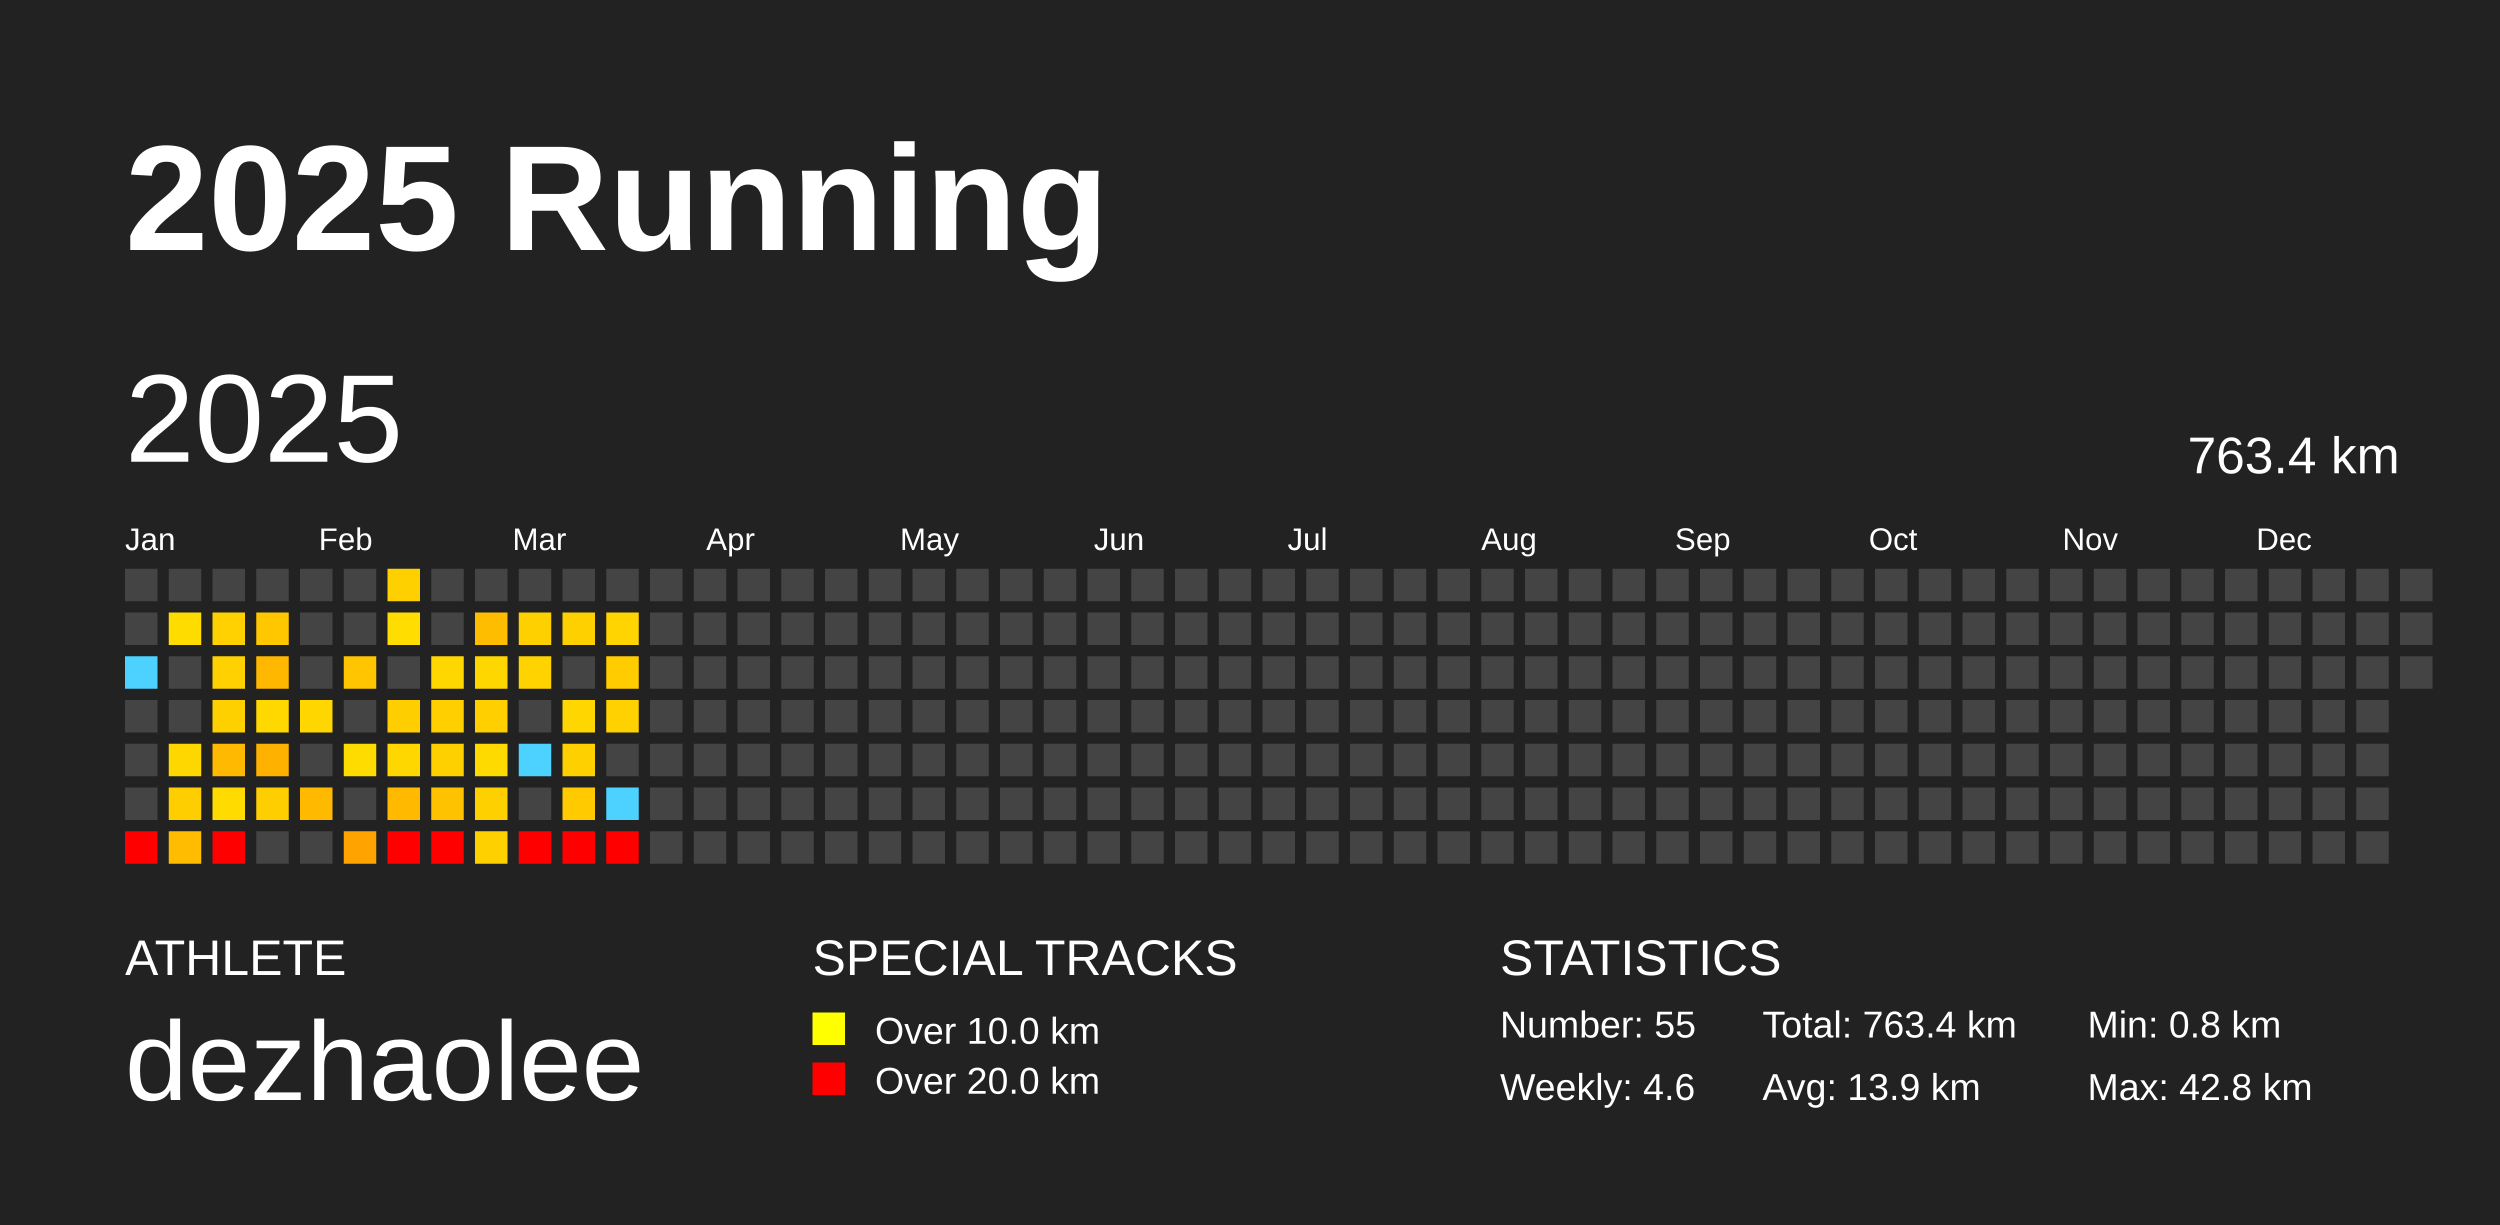
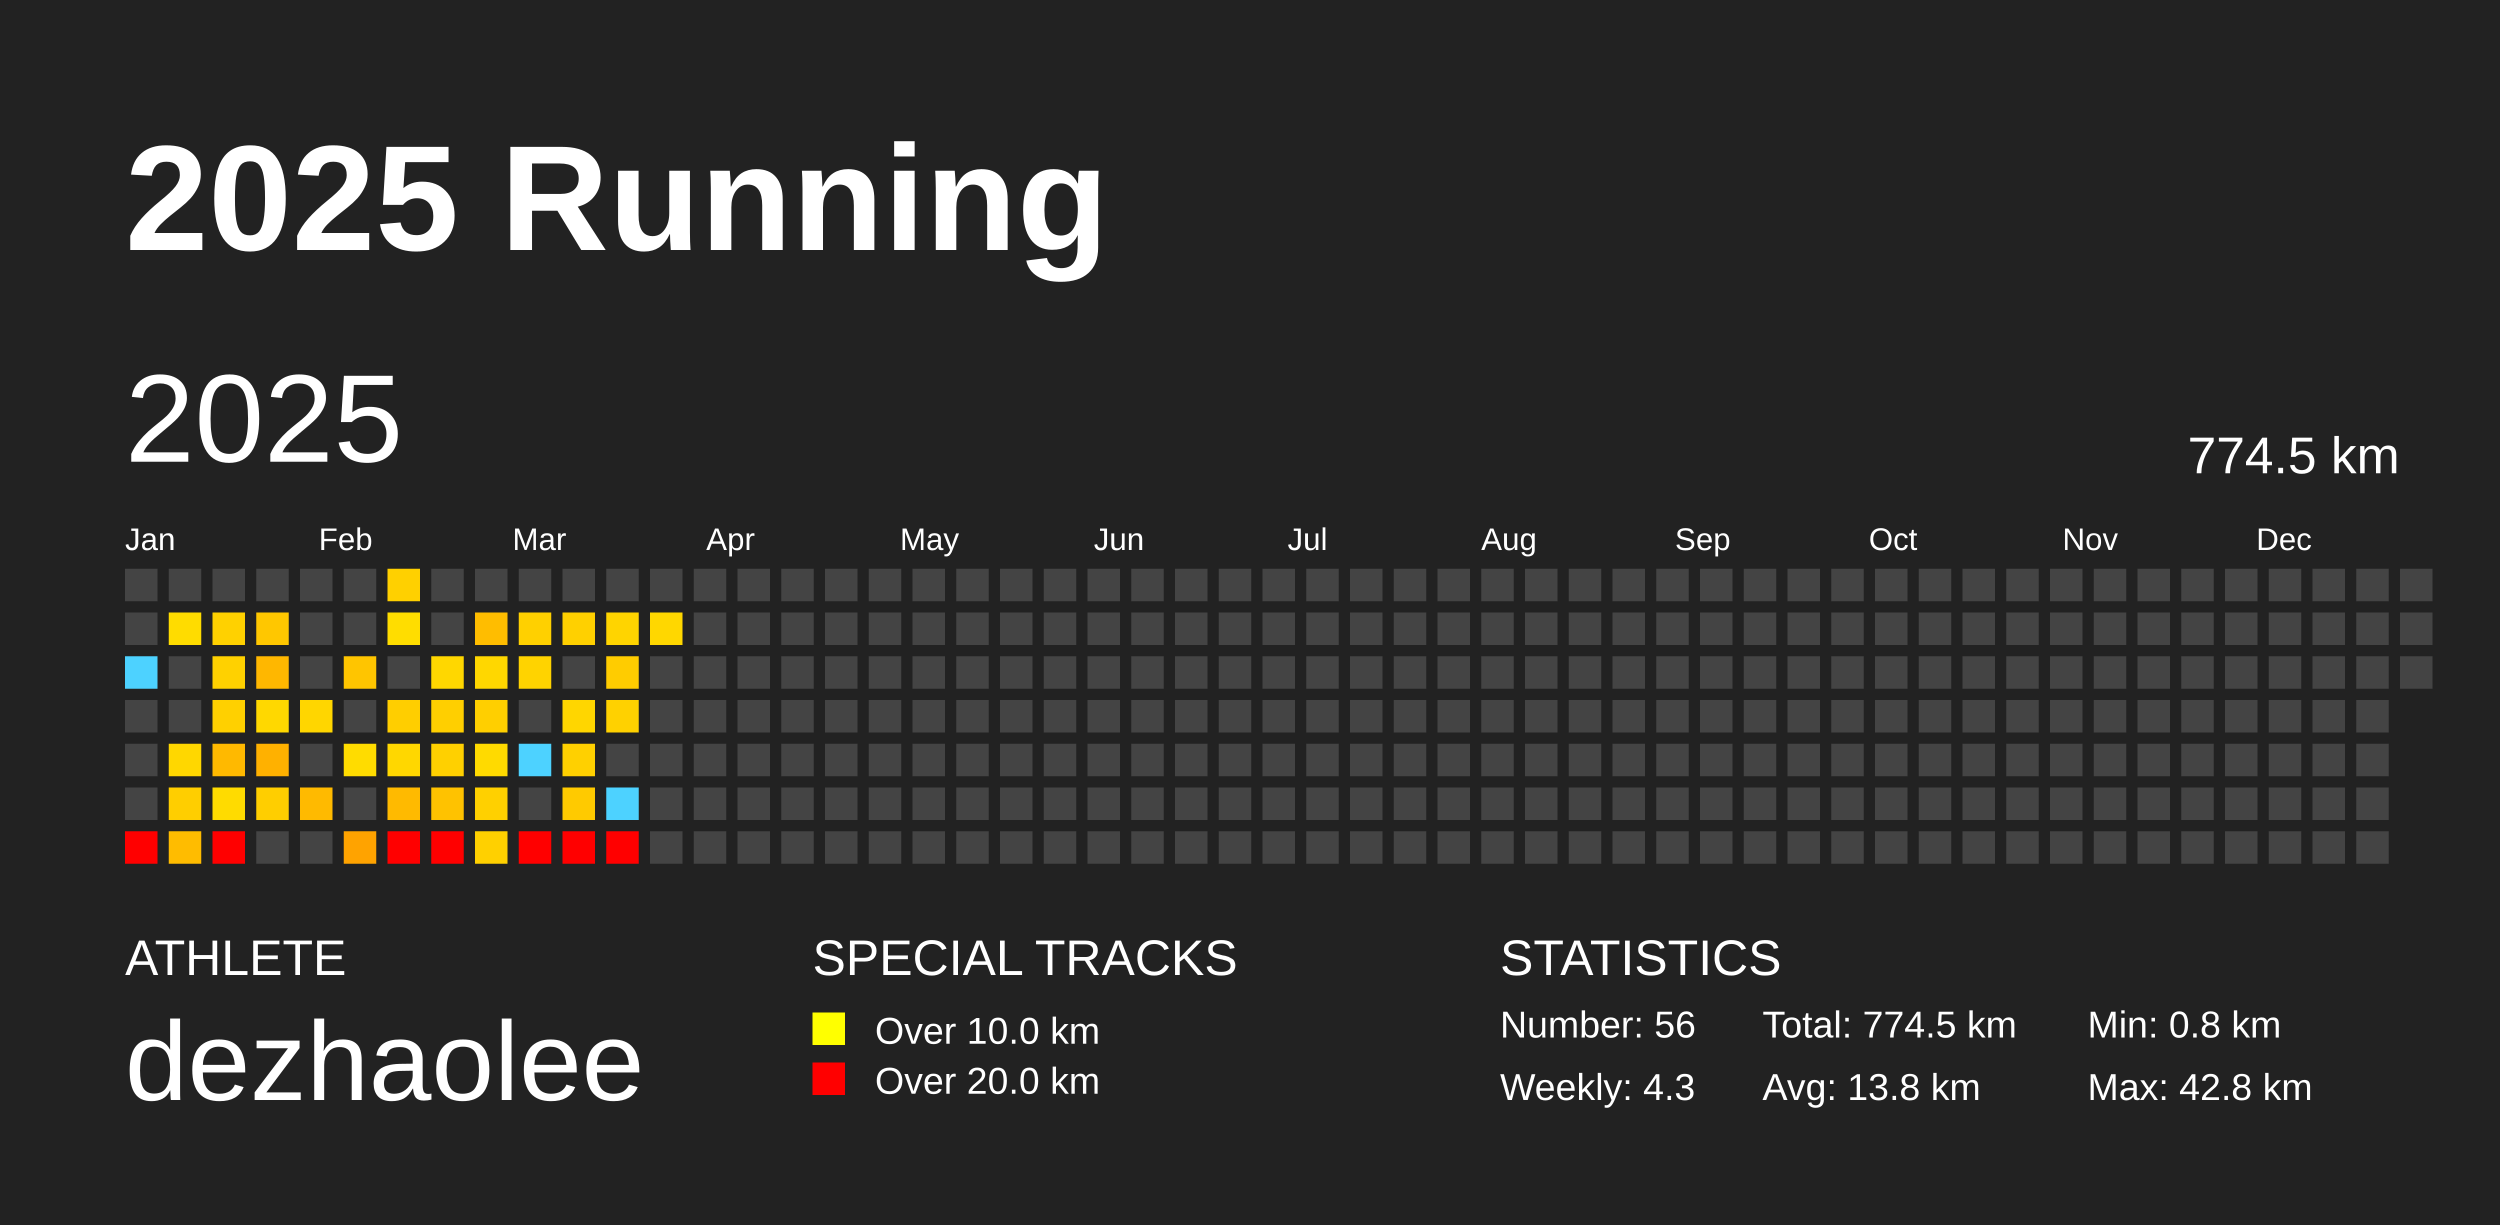
<svg xmlns="http://www.w3.org/2000/svg" baseProfile="full" height="98mm" version="1.1" viewBox="0,0,200,98" width="200mm">
  <defs />
  <rect fill="#222222" height="98" width="200" x="0" y="0" />
  <text fill="#FFFFFF" style="font-size:12px; font-family:Arial; font-weight:bold;" x="10" y="20">2025 Running</text>
  <text fill="#FFFFFF" style="font-size:4px; font-family:Arial" x="10" y="78">ATHLETE</text>
  <text fill="#FFFFFF" style="font-size:9px; font-family:Arial" x="10" y="88">dezhaolee</text>
  <text fill="#FFFFFF" style="font-size:4px; font-family:Arial" x="65" y="78">SPECIAL TRACKS</text>
  <rect fill="yellow" height="2.6" width="2.6" x="65" y="81" />
  <text fill="#FFFFFF" style="font-size:3px; font-family:Arial" x="70" y="83.5">Over 10.0 km</text>
  <rect fill="red" height="2.6" width="2.6" x="65" y="85" />
  <text fill="#FFFFFF" style="font-size:3px; font-family:Arial" x="70" y="87.5">Over 20.0 km</text>
  <text fill="#FFFFFF" style="font-size:4px; font-family:Arial" x="120" y="78">STATISTICS</text>
-   <text fill="#FFFFFF" style="font-size:3px; font-family:Arial" x="120" y="83">Number: 55</text>
-   <text fill="#FFFFFF" style="font-size:3px; font-family:Arial" x="120" y="88">Weekly: 4.6</text>
-   <text fill="#FFFFFF" style="font-size:3px; font-family:Arial" x="141" y="83">Total: 763.4 km</text>
-   <text fill="#FFFFFF" style="font-size:3px; font-family:Arial" x="141" y="88">Avg: 13.9 km</text>
+   <text fill="#FFFFFF" style="font-size:3px; font-family:Arial" x="120" y="83">Number: 56</text>
+   <text fill="#FFFFFF" style="font-size:3px; font-family:Arial" x="120" y="88">Weekly: 4.3</text>
+   <text fill="#FFFFFF" style="font-size:3px; font-family:Arial" x="141" y="83">Total: 774.5 km</text>
+   <text fill="#FFFFFF" style="font-size:3px; font-family:Arial" x="141" y="88">Avg: 13.8 km</text>
  <text fill="#FFFFFF" style="font-size:3px; font-family:Arial" x="167" y="83">Min: 0.8 km</text>
  <text fill="#FFFFFF" style="font-size:3px; font-family:Arial" x="167" y="88">Max: 42.8 km</text>
  <text dominant-baseline="hanging" fill="#FFFFFF" style="font-size:10.0px; font-family:Arial;" x="10" y="30">2025</text>
-   <text dominant-baseline="hanging" fill="#FFFFFF" style="font-size:4.125px; font-family:Arial;" x="175" y="35">763.4 km</text>
+   <text dominant-baseline="hanging" fill="#FFFFFF" style="font-size:4.125px; font-family:Arial;" x="175" y="35">774.5 km</text>
  <text fill="#FFFFFF" style="font-size:2.5px; font-family:Arial" x="10.0" y="44">Jan</text>
  <text fill="#FFFFFF" style="font-size:2.5px; font-family:Arial" x="25.5" y="44">Feb</text>
  <text fill="#FFFFFF" style="font-size:2.5px; font-family:Arial" x="41.0" y="44">Mar</text>
  <text fill="#FFFFFF" style="font-size:2.5px; font-family:Arial" x="56.5" y="44">Apr</text>
  <text fill="#FFFFFF" style="font-size:2.5px; font-family:Arial" x="72.0" y="44">May</text>
  <text fill="#FFFFFF" style="font-size:2.5px; font-family:Arial" x="87.5" y="44">Jun</text>
  <text fill="#FFFFFF" style="font-size:2.5px; font-family:Arial" x="103.0" y="44">Jul</text>
  <text fill="#FFFFFF" style="font-size:2.5px; font-family:Arial" x="118.5" y="44">Aug</text>
  <text fill="#FFFFFF" style="font-size:2.5px; font-family:Arial" x="134.0" y="44">Sep</text>
  <text fill="#FFFFFF" style="font-size:2.5px; font-family:Arial" x="149.5" y="44">Oct</text>
  <text fill="#FFFFFF" style="font-size:2.5px; font-family:Arial" x="165.0" y="44">Nov</text>
  <text fill="#FFFFFF" style="font-size:2.5px; font-family:Arial" x="180.5" y="44">Dec</text>
  <rect fill="#444444" height="2.6" width="2.6" x="10.0" y="45.5" />
  <rect fill="#444444" height="2.6" width="2.6" x="10.0" y="49.0" />
  <rect fill="#4dd2ff" height="2.6" width="2.6" x="10.0" y="52.5" />
  <rect fill="#444444" height="2.6" width="2.6" x="10.0" y="56.0" />
  <rect fill="#444444" height="2.6" width="2.6" x="10.0" y="59.5" />
  <rect fill="#444444" height="2.6" width="2.6" x="10.0" y="63.0" />
  <rect fill="red" height="2.6" width="2.6" x="10.0" y="66.5" />
  <rect fill="#444444" height="2.6" width="2.6" x="13.5" y="45.5" />
  <rect fill="#ffdc00" height="2.6" width="2.6" x="13.5" y="49.0" />
  <rect fill="#444444" height="2.6" width="2.6" x="13.5" y="52.5" />
  <rect fill="#444444" height="2.6" width="2.6" x="13.5" y="56.0" />
  <rect fill="#ffd700" height="2.6" width="2.6" x="13.5" y="59.5" />
  <rect fill="#ffce00" height="2.6" width="2.6" x="13.5" y="63.0" />
  <rect fill="#ffbc00" height="2.6" width="2.6" x="13.5" y="66.5" />
  <rect fill="#444444" height="2.6" width="2.6" x="17.0" y="45.5" />
  <rect fill="#ffd100" height="2.6" width="2.6" x="17.0" y="49.0" />
  <rect fill="#ffd100" height="2.6" width="2.6" x="17.0" y="52.5" />
  <rect fill="#ffd000" height="2.6" width="2.6" x="17.0" y="56.0" />
  <rect fill="#ffb900" height="2.6" width="2.6" x="17.0" y="59.5" />
  <rect fill="#ffdb00" height="2.6" width="2.6" x="17.0" y="63.0" />
  <rect fill="red" height="2.6" width="2.6" x="17.0" y="66.5" />
  <rect fill="#444444" height="2.6" width="2.6" x="20.5" y="45.5" />
  <rect fill="#ffc700" height="2.6" width="2.6" x="20.5" y="49.0" />
  <rect fill="#ffb700" height="2.6" width="2.6" x="20.5" y="52.5" />
  <rect fill="#ffd800" height="2.6" width="2.6" x="20.5" y="56.0" />
  <rect fill="#ffb100" height="2.6" width="2.6" x="20.5" y="59.5" />
  <rect fill="#ffce00" height="2.6" width="2.6" x="20.5" y="63.0" />
  <rect fill="#444444" height="2.6" width="2.6" x="20.5" y="66.5" />
  <rect fill="#444444" height="2.6" width="2.6" x="24.0" y="45.5" />
  <rect fill="#444444" height="2.6" width="2.6" x="24.0" y="49.0" />
  <rect fill="#444444" height="2.6" width="2.6" x="24.0" y="52.5" />
  <rect fill="#ffd600" height="2.6" width="2.6" x="24.0" y="56.0" />
  <rect fill="#444444" height="2.6" width="2.6" x="24.0" y="59.5" />
  <rect fill="#ffba00" height="2.6" width="2.6" x="24.0" y="63.0" />
  <rect fill="#444444" height="2.6" width="2.6" x="24.0" y="66.5" />
  <rect fill="#444444" height="2.6" width="2.6" x="27.5" y="45.5" />
  <rect fill="#444444" height="2.6" width="2.6" x="27.5" y="49.0" />
  <rect fill="#ffc500" height="2.6" width="2.6" x="27.5" y="52.5" />
  <rect fill="#444444" height="2.6" width="2.6" x="27.5" y="56.0" />
  <rect fill="#ffdc00" height="2.6" width="2.6" x="27.5" y="59.5" />
  <rect fill="#444444" height="2.6" width="2.6" x="27.5" y="63.0" />
  <rect fill="#ffa300" height="2.6" width="2.6" x="27.5" y="66.5" />
  <rect fill="#ffd000" height="2.6" width="2.6" x="31.0" y="45.5" />
  <rect fill="#ffdd00" height="2.6" width="2.6" x="31.0" y="49.0" />
  <rect fill="#444444" height="2.6" width="2.6" x="31.0" y="52.5" />
  <rect fill="#ffce00" height="2.6" width="2.6" x="31.0" y="56.0" />
  <rect fill="#ffd700" height="2.6" width="2.6" x="31.0" y="59.5" />
  <rect fill="#ffba00" height="2.6" width="2.6" x="31.0" y="63.0" />
  <rect fill="red" height="2.6" width="2.6" x="31.0" y="66.5" />
  <rect fill="#444444" height="2.6" width="2.6" x="34.5" y="45.5" />
  <rect fill="#444444" height="2.6" width="2.6" x="34.5" y="49.0" />
  <rect fill="#ffd700" height="2.6" width="2.6" x="34.5" y="52.5" />
  <rect fill="#ffcf00" height="2.6" width="2.6" x="34.5" y="56.0" />
  <rect fill="#ffd000" height="2.6" width="2.6" x="34.5" y="59.5" />
  <rect fill="#ffc200" height="2.6" width="2.6" x="34.5" y="63.0" />
  <rect fill="red" height="2.6" width="2.6" x="34.5" y="66.5" />
  <rect fill="#444444" height="2.6" width="2.6" x="38.0" y="45.5" />
  <rect fill="#ffbd00" height="2.6" width="2.6" x="38.0" y="49.0" />
  <rect fill="#ffd700" height="2.6" width="2.6" x="38.0" y="52.5" />
  <rect fill="#ffcf00" height="2.6" width="2.6" x="38.0" y="56.0" />
  <rect fill="#ffda00" height="2.6" width="2.6" x="38.0" y="59.5" />
  <rect fill="#ffd000" height="2.6" width="2.6" x="38.0" y="63.0" />
  <rect fill="#ffd000" height="2.6" width="2.6" x="38.0" y="66.5" />
  <rect fill="#444444" height="2.6" width="2.6" x="41.5" y="45.5" />
  <rect fill="#ffd000" height="2.6" width="2.6" x="41.5" y="49.0" />
  <rect fill="#ffd300" height="2.6" width="2.6" x="41.5" y="52.5" />
  <rect fill="#444444" height="2.6" width="2.6" x="41.5" y="56.0" />
  <rect fill="#4dd2ff" height="2.6" width="2.6" x="41.5" y="59.5" />
  <rect fill="#444444" height="2.6" width="2.6" x="41.5" y="63.0" />
  <rect fill="red" height="2.6" width="2.6" x="41.5" y="66.5" />
  <rect fill="#444444" height="2.6" width="2.6" x="45.0" y="45.5" />
  <rect fill="#ffd000" height="2.6" width="2.6" x="45.0" y="49.0" />
  <rect fill="#444444" height="2.6" width="2.6" x="45.0" y="52.5" />
  <rect fill="#ffd600" height="2.6" width="2.6" x="45.0" y="56.0" />
  <rect fill="#ffd000" height="2.6" width="2.6" x="45.0" y="59.5" />
  <rect fill="#ffca00" height="2.6" width="2.6" x="45.0" y="63.0" />
  <rect fill="red" height="2.6" width="2.6" x="45.0" y="66.5" />
  <rect fill="#444444" height="2.6" width="2.6" x="48.5" y="45.5" />
  <rect fill="#ffd400" height="2.6" width="2.6" x="48.5" y="49.0" />
  <rect fill="#ffcc00" height="2.6" width="2.6" x="48.5" y="52.5" />
  <rect fill="#ffd100" height="2.6" width="2.6" x="48.5" y="56.0" />
  <rect fill="#444444" height="2.6" width="2.6" x="48.5" y="59.5" />
  <rect fill="#4dd2ff" height="2.6" width="2.6" x="48.5" y="63.0" />
  <rect fill="red" height="2.6" width="2.6" x="48.5" y="66.5" />
  <rect fill="#444444" height="2.6" width="2.6" x="52.0" y="45.5" />
-   <rect fill="#444444" height="2.6" width="2.6" x="52.0" y="49.0" />
+   <rect fill="#ffd700" height="2.6" width="2.6" x="52.0" y="49.0" />
  <rect fill="#444444" height="2.6" width="2.6" x="52.0" y="52.5" />
  <rect fill="#444444" height="2.6" width="2.6" x="52.0" y="56.0" />
  <rect fill="#444444" height="2.6" width="2.6" x="52.0" y="59.5" />
  <rect fill="#444444" height="2.6" width="2.6" x="52.0" y="63.0" />
  <rect fill="#444444" height="2.6" width="2.6" x="52.0" y="66.5" />
  <rect fill="#444444" height="2.6" width="2.6" x="55.5" y="45.5" />
  <rect fill="#444444" height="2.6" width="2.6" x="55.5" y="49.0" />
  <rect fill="#444444" height="2.6" width="2.6" x="55.5" y="52.5" />
  <rect fill="#444444" height="2.6" width="2.6" x="55.5" y="56.0" />
  <rect fill="#444444" height="2.6" width="2.6" x="55.5" y="59.5" />
  <rect fill="#444444" height="2.6" width="2.6" x="55.5" y="63.0" />
  <rect fill="#444444" height="2.6" width="2.6" x="55.5" y="66.5" />
  <rect fill="#444444" height="2.6" width="2.6" x="59.0" y="45.5" />
  <rect fill="#444444" height="2.6" width="2.6" x="59.0" y="49.0" />
  <rect fill="#444444" height="2.6" width="2.6" x="59.0" y="52.5" />
  <rect fill="#444444" height="2.6" width="2.6" x="59.0" y="56.0" />
  <rect fill="#444444" height="2.6" width="2.6" x="59.0" y="59.5" />
  <rect fill="#444444" height="2.6" width="2.6" x="59.0" y="63.0" />
  <rect fill="#444444" height="2.6" width="2.6" x="59.0" y="66.5" />
  <rect fill="#444444" height="2.6" width="2.6" x="62.5" y="45.5" />
  <rect fill="#444444" height="2.6" width="2.6" x="62.5" y="49.0" />
  <rect fill="#444444" height="2.6" width="2.6" x="62.5" y="52.5" />
  <rect fill="#444444" height="2.6" width="2.6" x="62.5" y="56.0" />
  <rect fill="#444444" height="2.6" width="2.6" x="62.5" y="59.5" />
  <rect fill="#444444" height="2.6" width="2.6" x="62.5" y="63.0" />
  <rect fill="#444444" height="2.6" width="2.6" x="62.5" y="66.5" />
  <rect fill="#444444" height="2.6" width="2.6" x="66.0" y="45.5" />
  <rect fill="#444444" height="2.6" width="2.6" x="66.0" y="49.0" />
  <rect fill="#444444" height="2.6" width="2.6" x="66.0" y="52.5" />
  <rect fill="#444444" height="2.6" width="2.6" x="66.0" y="56.0" />
  <rect fill="#444444" height="2.6" width="2.6" x="66.0" y="59.5" />
  <rect fill="#444444" height="2.6" width="2.6" x="66.0" y="63.0" />
  <rect fill="#444444" height="2.6" width="2.6" x="66.0" y="66.5" />
  <rect fill="#444444" height="2.6" width="2.6" x="69.5" y="45.5" />
  <rect fill="#444444" height="2.6" width="2.6" x="69.5" y="49.0" />
  <rect fill="#444444" height="2.6" width="2.6" x="69.5" y="52.5" />
  <rect fill="#444444" height="2.6" width="2.6" x="69.5" y="56.0" />
  <rect fill="#444444" height="2.6" width="2.6" x="69.5" y="59.5" />
  <rect fill="#444444" height="2.6" width="2.6" x="69.5" y="63.0" />
  <rect fill="#444444" height="2.6" width="2.6" x="69.5" y="66.5" />
  <rect fill="#444444" height="2.6" width="2.6" x="73.0" y="45.5" />
  <rect fill="#444444" height="2.6" width="2.6" x="73.0" y="49.0" />
  <rect fill="#444444" height="2.6" width="2.6" x="73.0" y="52.5" />
  <rect fill="#444444" height="2.6" width="2.6" x="73.0" y="56.0" />
  <rect fill="#444444" height="2.6" width="2.6" x="73.0" y="59.5" />
  <rect fill="#444444" height="2.6" width="2.6" x="73.0" y="63.0" />
  <rect fill="#444444" height="2.6" width="2.6" x="73.0" y="66.5" />
  <rect fill="#444444" height="2.6" width="2.6" x="76.5" y="45.5" />
  <rect fill="#444444" height="2.6" width="2.6" x="76.5" y="49.0" />
  <rect fill="#444444" height="2.6" width="2.6" x="76.5" y="52.5" />
  <rect fill="#444444" height="2.6" width="2.6" x="76.5" y="56.0" />
  <rect fill="#444444" height="2.6" width="2.6" x="76.5" y="59.5" />
  <rect fill="#444444" height="2.6" width="2.6" x="76.5" y="63.0" />
  <rect fill="#444444" height="2.6" width="2.6" x="76.5" y="66.5" />
  <rect fill="#444444" height="2.6" width="2.6" x="80.0" y="45.5" />
  <rect fill="#444444" height="2.6" width="2.6" x="80.0" y="49.0" />
  <rect fill="#444444" height="2.6" width="2.6" x="80.0" y="52.5" />
  <rect fill="#444444" height="2.6" width="2.6" x="80.0" y="56.0" />
  <rect fill="#444444" height="2.6" width="2.6" x="80.0" y="59.5" />
  <rect fill="#444444" height="2.6" width="2.6" x="80.0" y="63.0" />
  <rect fill="#444444" height="2.6" width="2.6" x="80.0" y="66.5" />
  <rect fill="#444444" height="2.6" width="2.6" x="83.5" y="45.5" />
  <rect fill="#444444" height="2.6" width="2.6" x="83.5" y="49.0" />
  <rect fill="#444444" height="2.6" width="2.6" x="83.5" y="52.5" />
  <rect fill="#444444" height="2.6" width="2.6" x="83.5" y="56.0" />
  <rect fill="#444444" height="2.6" width="2.6" x="83.5" y="59.5" />
  <rect fill="#444444" height="2.6" width="2.6" x="83.5" y="63.0" />
  <rect fill="#444444" height="2.6" width="2.6" x="83.5" y="66.5" />
  <rect fill="#444444" height="2.6" width="2.6" x="87.0" y="45.5" />
  <rect fill="#444444" height="2.6" width="2.6" x="87.0" y="49.0" />
  <rect fill="#444444" height="2.6" width="2.6" x="87.0" y="52.5" />
  <rect fill="#444444" height="2.6" width="2.6" x="87.0" y="56.0" />
  <rect fill="#444444" height="2.6" width="2.6" x="87.0" y="59.5" />
  <rect fill="#444444" height="2.6" width="2.6" x="87.0" y="63.0" />
  <rect fill="#444444" height="2.6" width="2.6" x="87.0" y="66.5" />
  <rect fill="#444444" height="2.6" width="2.6" x="90.5" y="45.5" />
  <rect fill="#444444" height="2.6" width="2.6" x="90.5" y="49.0" />
  <rect fill="#444444" height="2.6" width="2.6" x="90.5" y="52.5" />
  <rect fill="#444444" height="2.6" width="2.6" x="90.5" y="56.0" />
  <rect fill="#444444" height="2.6" width="2.6" x="90.5" y="59.5" />
  <rect fill="#444444" height="2.6" width="2.6" x="90.5" y="63.0" />
  <rect fill="#444444" height="2.6" width="2.6" x="90.5" y="66.5" />
  <rect fill="#444444" height="2.6" width="2.6" x="94.0" y="45.5" />
  <rect fill="#444444" height="2.6" width="2.6" x="94.0" y="49.0" />
  <rect fill="#444444" height="2.6" width="2.6" x="94.0" y="52.5" />
  <rect fill="#444444" height="2.6" width="2.6" x="94.0" y="56.0" />
  <rect fill="#444444" height="2.6" width="2.6" x="94.0" y="59.5" />
  <rect fill="#444444" height="2.6" width="2.6" x="94.0" y="63.0" />
  <rect fill="#444444" height="2.6" width="2.6" x="94.0" y="66.5" />
  <rect fill="#444444" height="2.6" width="2.6" x="97.5" y="45.5" />
  <rect fill="#444444" height="2.6" width="2.6" x="97.5" y="49.0" />
  <rect fill="#444444" height="2.6" width="2.6" x="97.5" y="52.5" />
  <rect fill="#444444" height="2.6" width="2.6" x="97.5" y="56.0" />
  <rect fill="#444444" height="2.6" width="2.6" x="97.5" y="59.5" />
  <rect fill="#444444" height="2.6" width="2.6" x="97.5" y="63.0" />
  <rect fill="#444444" height="2.6" width="2.6" x="97.5" y="66.5" />
  <rect fill="#444444" height="2.6" width="2.6" x="101.0" y="45.5" />
  <rect fill="#444444" height="2.6" width="2.6" x="101.0" y="49.0" />
  <rect fill="#444444" height="2.6" width="2.6" x="101.0" y="52.5" />
  <rect fill="#444444" height="2.6" width="2.6" x="101.0" y="56.0" />
  <rect fill="#444444" height="2.6" width="2.6" x="101.0" y="59.5" />
  <rect fill="#444444" height="2.6" width="2.6" x="101.0" y="63.0" />
  <rect fill="#444444" height="2.6" width="2.6" x="101.0" y="66.5" />
  <rect fill="#444444" height="2.6" width="2.6" x="104.5" y="45.5" />
  <rect fill="#444444" height="2.6" width="2.6" x="104.5" y="49.0" />
  <rect fill="#444444" height="2.6" width="2.6" x="104.5" y="52.5" />
  <rect fill="#444444" height="2.6" width="2.6" x="104.5" y="56.0" />
  <rect fill="#444444" height="2.6" width="2.6" x="104.5" y="59.5" />
  <rect fill="#444444" height="2.6" width="2.6" x="104.5" y="63.0" />
  <rect fill="#444444" height="2.6" width="2.6" x="104.5" y="66.5" />
  <rect fill="#444444" height="2.6" width="2.6" x="108.0" y="45.5" />
  <rect fill="#444444" height="2.6" width="2.6" x="108.0" y="49.0" />
  <rect fill="#444444" height="2.6" width="2.6" x="108.0" y="52.5" />
  <rect fill="#444444" height="2.6" width="2.6" x="108.0" y="56.0" />
  <rect fill="#444444" height="2.6" width="2.6" x="108.0" y="59.5" />
  <rect fill="#444444" height="2.6" width="2.6" x="108.0" y="63.0" />
  <rect fill="#444444" height="2.6" width="2.6" x="108.0" y="66.5" />
  <rect fill="#444444" height="2.6" width="2.6" x="111.5" y="45.5" />
  <rect fill="#444444" height="2.6" width="2.6" x="111.5" y="49.0" />
  <rect fill="#444444" height="2.6" width="2.6" x="111.5" y="52.5" />
  <rect fill="#444444" height="2.6" width="2.6" x="111.5" y="56.0" />
  <rect fill="#444444" height="2.6" width="2.6" x="111.5" y="59.5" />
  <rect fill="#444444" height="2.6" width="2.6" x="111.5" y="63.0" />
  <rect fill="#444444" height="2.6" width="2.6" x="111.5" y="66.5" />
  <rect fill="#444444" height="2.6" width="2.6" x="115.0" y="45.5" />
  <rect fill="#444444" height="2.6" width="2.6" x="115.0" y="49.0" />
  <rect fill="#444444" height="2.6" width="2.6" x="115.0" y="52.5" />
  <rect fill="#444444" height="2.6" width="2.6" x="115.0" y="56.0" />
  <rect fill="#444444" height="2.6" width="2.6" x="115.0" y="59.5" />
  <rect fill="#444444" height="2.6" width="2.6" x="115.0" y="63.0" />
  <rect fill="#444444" height="2.6" width="2.6" x="115.0" y="66.5" />
  <rect fill="#444444" height="2.6" width="2.6" x="118.5" y="45.5" />
  <rect fill="#444444" height="2.6" width="2.6" x="118.5" y="49.0" />
  <rect fill="#444444" height="2.6" width="2.6" x="118.5" y="52.5" />
  <rect fill="#444444" height="2.6" width="2.6" x="118.5" y="56.0" />
  <rect fill="#444444" height="2.6" width="2.6" x="118.5" y="59.5" />
  <rect fill="#444444" height="2.6" width="2.6" x="118.5" y="63.0" />
  <rect fill="#444444" height="2.6" width="2.6" x="118.5" y="66.5" />
  <rect fill="#444444" height="2.6" width="2.6" x="122.0" y="45.5" />
  <rect fill="#444444" height="2.6" width="2.6" x="122.0" y="49.0" />
  <rect fill="#444444" height="2.6" width="2.6" x="122.0" y="52.5" />
  <rect fill="#444444" height="2.6" width="2.6" x="122.0" y="56.0" />
  <rect fill="#444444" height="2.6" width="2.6" x="122.0" y="59.5" />
  <rect fill="#444444" height="2.6" width="2.6" x="122.0" y="63.0" />
  <rect fill="#444444" height="2.6" width="2.6" x="122.0" y="66.5" />
  <rect fill="#444444" height="2.6" width="2.6" x="125.5" y="45.5" />
  <rect fill="#444444" height="2.6" width="2.6" x="125.5" y="49.0" />
  <rect fill="#444444" height="2.6" width="2.6" x="125.5" y="52.5" />
  <rect fill="#444444" height="2.6" width="2.6" x="125.5" y="56.0" />
  <rect fill="#444444" height="2.6" width="2.6" x="125.5" y="59.5" />
  <rect fill="#444444" height="2.6" width="2.6" x="125.5" y="63.0" />
  <rect fill="#444444" height="2.6" width="2.6" x="125.5" y="66.5" />
  <rect fill="#444444" height="2.6" width="2.6" x="129.0" y="45.5" />
  <rect fill="#444444" height="2.6" width="2.6" x="129.0" y="49.0" />
  <rect fill="#444444" height="2.6" width="2.6" x="129.0" y="52.5" />
  <rect fill="#444444" height="2.6" width="2.6" x="129.0" y="56.0" />
  <rect fill="#444444" height="2.6" width="2.6" x="129.0" y="59.5" />
  <rect fill="#444444" height="2.6" width="2.6" x="129.0" y="63.0" />
  <rect fill="#444444" height="2.6" width="2.6" x="129.0" y="66.5" />
  <rect fill="#444444" height="2.6" width="2.6" x="132.5" y="45.5" />
  <rect fill="#444444" height="2.6" width="2.6" x="132.5" y="49.0" />
  <rect fill="#444444" height="2.6" width="2.6" x="132.5" y="52.5" />
  <rect fill="#444444" height="2.6" width="2.6" x="132.5" y="56.0" />
  <rect fill="#444444" height="2.6" width="2.6" x="132.5" y="59.5" />
  <rect fill="#444444" height="2.6" width="2.6" x="132.5" y="63.0" />
  <rect fill="#444444" height="2.6" width="2.6" x="132.5" y="66.5" />
  <rect fill="#444444" height="2.6" width="2.6" x="136.0" y="45.5" />
  <rect fill="#444444" height="2.6" width="2.6" x="136.0" y="49.0" />
  <rect fill="#444444" height="2.6" width="2.6" x="136.0" y="52.5" />
  <rect fill="#444444" height="2.6" width="2.6" x="136.0" y="56.0" />
  <rect fill="#444444" height="2.6" width="2.6" x="136.0" y="59.5" />
  <rect fill="#444444" height="2.6" width="2.6" x="136.0" y="63.0" />
  <rect fill="#444444" height="2.6" width="2.6" x="136.0" y="66.5" />
  <rect fill="#444444" height="2.6" width="2.6" x="139.5" y="45.5" />
  <rect fill="#444444" height="2.6" width="2.6" x="139.5" y="49.0" />
  <rect fill="#444444" height="2.6" width="2.6" x="139.5" y="52.5" />
  <rect fill="#444444" height="2.6" width="2.6" x="139.5" y="56.0" />
  <rect fill="#444444" height="2.6" width="2.6" x="139.5" y="59.5" />
  <rect fill="#444444" height="2.6" width="2.6" x="139.5" y="63.0" />
  <rect fill="#444444" height="2.6" width="2.6" x="139.5" y="66.5" />
  <rect fill="#444444" height="2.6" width="2.6" x="143.0" y="45.5" />
  <rect fill="#444444" height="2.6" width="2.6" x="143.0" y="49.0" />
  <rect fill="#444444" height="2.6" width="2.6" x="143.0" y="52.5" />
  <rect fill="#444444" height="2.6" width="2.6" x="143.0" y="56.0" />
  <rect fill="#444444" height="2.6" width="2.6" x="143.0" y="59.5" />
  <rect fill="#444444" height="2.6" width="2.6" x="143.0" y="63.0" />
  <rect fill="#444444" height="2.6" width="2.6" x="143.0" y="66.5" />
  <rect fill="#444444" height="2.6" width="2.6" x="146.5" y="45.5" />
  <rect fill="#444444" height="2.6" width="2.6" x="146.5" y="49.0" />
  <rect fill="#444444" height="2.6" width="2.6" x="146.5" y="52.5" />
  <rect fill="#444444" height="2.6" width="2.6" x="146.5" y="56.0" />
  <rect fill="#444444" height="2.6" width="2.6" x="146.5" y="59.5" />
  <rect fill="#444444" height="2.6" width="2.6" x="146.5" y="63.0" />
  <rect fill="#444444" height="2.6" width="2.6" x="146.5" y="66.5" />
  <rect fill="#444444" height="2.6" width="2.6" x="150.0" y="45.5" />
  <rect fill="#444444" height="2.6" width="2.6" x="150.0" y="49.0" />
  <rect fill="#444444" height="2.6" width="2.6" x="150.0" y="52.5" />
  <rect fill="#444444" height="2.6" width="2.6" x="150.0" y="56.0" />
  <rect fill="#444444" height="2.6" width="2.6" x="150.0" y="59.5" />
  <rect fill="#444444" height="2.6" width="2.6" x="150.0" y="63.0" />
  <rect fill="#444444" height="2.6" width="2.6" x="150.0" y="66.5" />
  <rect fill="#444444" height="2.6" width="2.6" x="153.5" y="45.5" />
  <rect fill="#444444" height="2.6" width="2.6" x="153.5" y="49.0" />
  <rect fill="#444444" height="2.6" width="2.6" x="153.5" y="52.5" />
  <rect fill="#444444" height="2.6" width="2.6" x="153.5" y="56.0" />
  <rect fill="#444444" height="2.6" width="2.6" x="153.5" y="59.5" />
  <rect fill="#444444" height="2.6" width="2.6" x="153.5" y="63.0" />
  <rect fill="#444444" height="2.6" width="2.6" x="153.5" y="66.5" />
  <rect fill="#444444" height="2.6" width="2.6" x="157.0" y="45.5" />
  <rect fill="#444444" height="2.6" width="2.6" x="157.0" y="49.0" />
  <rect fill="#444444" height="2.6" width="2.6" x="157.0" y="52.5" />
  <rect fill="#444444" height="2.6" width="2.6" x="157.0" y="56.0" />
  <rect fill="#444444" height="2.6" width="2.6" x="157.0" y="59.5" />
  <rect fill="#444444" height="2.6" width="2.6" x="157.0" y="63.0" />
  <rect fill="#444444" height="2.6" width="2.6" x="157.0" y="66.5" />
  <rect fill="#444444" height="2.6" width="2.6" x="160.5" y="45.5" />
  <rect fill="#444444" height="2.6" width="2.6" x="160.5" y="49.0" />
  <rect fill="#444444" height="2.6" width="2.6" x="160.5" y="52.5" />
  <rect fill="#444444" height="2.6" width="2.6" x="160.5" y="56.0" />
  <rect fill="#444444" height="2.6" width="2.6" x="160.5" y="59.5" />
  <rect fill="#444444" height="2.6" width="2.6" x="160.5" y="63.0" />
  <rect fill="#444444" height="2.6" width="2.6" x="160.5" y="66.5" />
  <rect fill="#444444" height="2.6" width="2.6" x="164.0" y="45.5" />
  <rect fill="#444444" height="2.6" width="2.6" x="164.0" y="49.0" />
  <rect fill="#444444" height="2.6" width="2.6" x="164.0" y="52.5" />
  <rect fill="#444444" height="2.6" width="2.6" x="164.0" y="56.0" />
  <rect fill="#444444" height="2.6" width="2.6" x="164.0" y="59.5" />
  <rect fill="#444444" height="2.6" width="2.6" x="164.0" y="63.0" />
  <rect fill="#444444" height="2.6" width="2.6" x="164.0" y="66.5" />
  <rect fill="#444444" height="2.6" width="2.6" x="167.5" y="45.5" />
  <rect fill="#444444" height="2.6" width="2.6" x="167.5" y="49.0" />
  <rect fill="#444444" height="2.6" width="2.6" x="167.5" y="52.5" />
  <rect fill="#444444" height="2.6" width="2.6" x="167.5" y="56.0" />
  <rect fill="#444444" height="2.6" width="2.6" x="167.5" y="59.5" />
  <rect fill="#444444" height="2.6" width="2.6" x="167.5" y="63.0" />
  <rect fill="#444444" height="2.6" width="2.6" x="167.5" y="66.5" />
  <rect fill="#444444" height="2.6" width="2.6" x="171.0" y="45.5" />
  <rect fill="#444444" height="2.6" width="2.6" x="171.0" y="49.0" />
  <rect fill="#444444" height="2.6" width="2.6" x="171.0" y="52.5" />
  <rect fill="#444444" height="2.6" width="2.6" x="171.0" y="56.0" />
  <rect fill="#444444" height="2.6" width="2.6" x="171.0" y="59.5" />
  <rect fill="#444444" height="2.6" width="2.6" x="171.0" y="63.0" />
  <rect fill="#444444" height="2.6" width="2.6" x="171.0" y="66.5" />
  <rect fill="#444444" height="2.6" width="2.6" x="174.5" y="45.5" />
  <rect fill="#444444" height="2.6" width="2.6" x="174.5" y="49.0" />
  <rect fill="#444444" height="2.6" width="2.6" x="174.5" y="52.5" />
  <rect fill="#444444" height="2.6" width="2.6" x="174.5" y="56.0" />
  <rect fill="#444444" height="2.6" width="2.6" x="174.5" y="59.5" />
  <rect fill="#444444" height="2.6" width="2.6" x="174.5" y="63.0" />
  <rect fill="#444444" height="2.6" width="2.6" x="174.5" y="66.5" />
  <rect fill="#444444" height="2.6" width="2.6" x="178.0" y="45.5" />
  <rect fill="#444444" height="2.6" width="2.6" x="178.0" y="49.0" />
  <rect fill="#444444" height="2.6" width="2.6" x="178.0" y="52.5" />
  <rect fill="#444444" height="2.6" width="2.6" x="178.0" y="56.0" />
  <rect fill="#444444" height="2.6" width="2.6" x="178.0" y="59.5" />
  <rect fill="#444444" height="2.6" width="2.6" x="178.0" y="63.0" />
  <rect fill="#444444" height="2.6" width="2.6" x="178.0" y="66.5" />
  <rect fill="#444444" height="2.6" width="2.6" x="181.5" y="45.5" />
  <rect fill="#444444" height="2.6" width="2.6" x="181.5" y="49.0" />
  <rect fill="#444444" height="2.6" width="2.6" x="181.5" y="52.5" />
  <rect fill="#444444" height="2.6" width="2.6" x="181.5" y="56.0" />
  <rect fill="#444444" height="2.6" width="2.6" x="181.5" y="59.5" />
  <rect fill="#444444" height="2.6" width="2.6" x="181.5" y="63.0" />
  <rect fill="#444444" height="2.6" width="2.6" x="181.5" y="66.5" />
  <rect fill="#444444" height="2.6" width="2.6" x="185.0" y="45.5" />
  <rect fill="#444444" height="2.6" width="2.6" x="185.0" y="49.0" />
  <rect fill="#444444" height="2.6" width="2.6" x="185.0" y="52.5" />
  <rect fill="#444444" height="2.6" width="2.6" x="185.0" y="56.0" />
  <rect fill="#444444" height="2.6" width="2.6" x="185.0" y="59.5" />
  <rect fill="#444444" height="2.6" width="2.6" x="185.0" y="63.0" />
  <rect fill="#444444" height="2.6" width="2.6" x="185.0" y="66.5" />
  <rect fill="#444444" height="2.6" width="2.6" x="188.5" y="45.5" />
  <rect fill="#444444" height="2.6" width="2.6" x="188.5" y="49.0" />
  <rect fill="#444444" height="2.6" width="2.6" x="188.5" y="52.5" />
  <rect fill="#444444" height="2.6" width="2.6" x="188.5" y="56.0" />
  <rect fill="#444444" height="2.6" width="2.6" x="188.5" y="59.5" />
  <rect fill="#444444" height="2.6" width="2.6" x="188.5" y="63.0" />
  <rect fill="#444444" height="2.6" width="2.6" x="188.5" y="66.5" />
  <rect fill="#444444" height="2.6" width="2.6" x="192.0" y="45.5" />
  <rect fill="#444444" height="2.6" width="2.6" x="192.0" y="49.0" />
  <rect fill="#444444" height="2.6" width="2.6" x="192.0" y="52.5" />
</svg>
